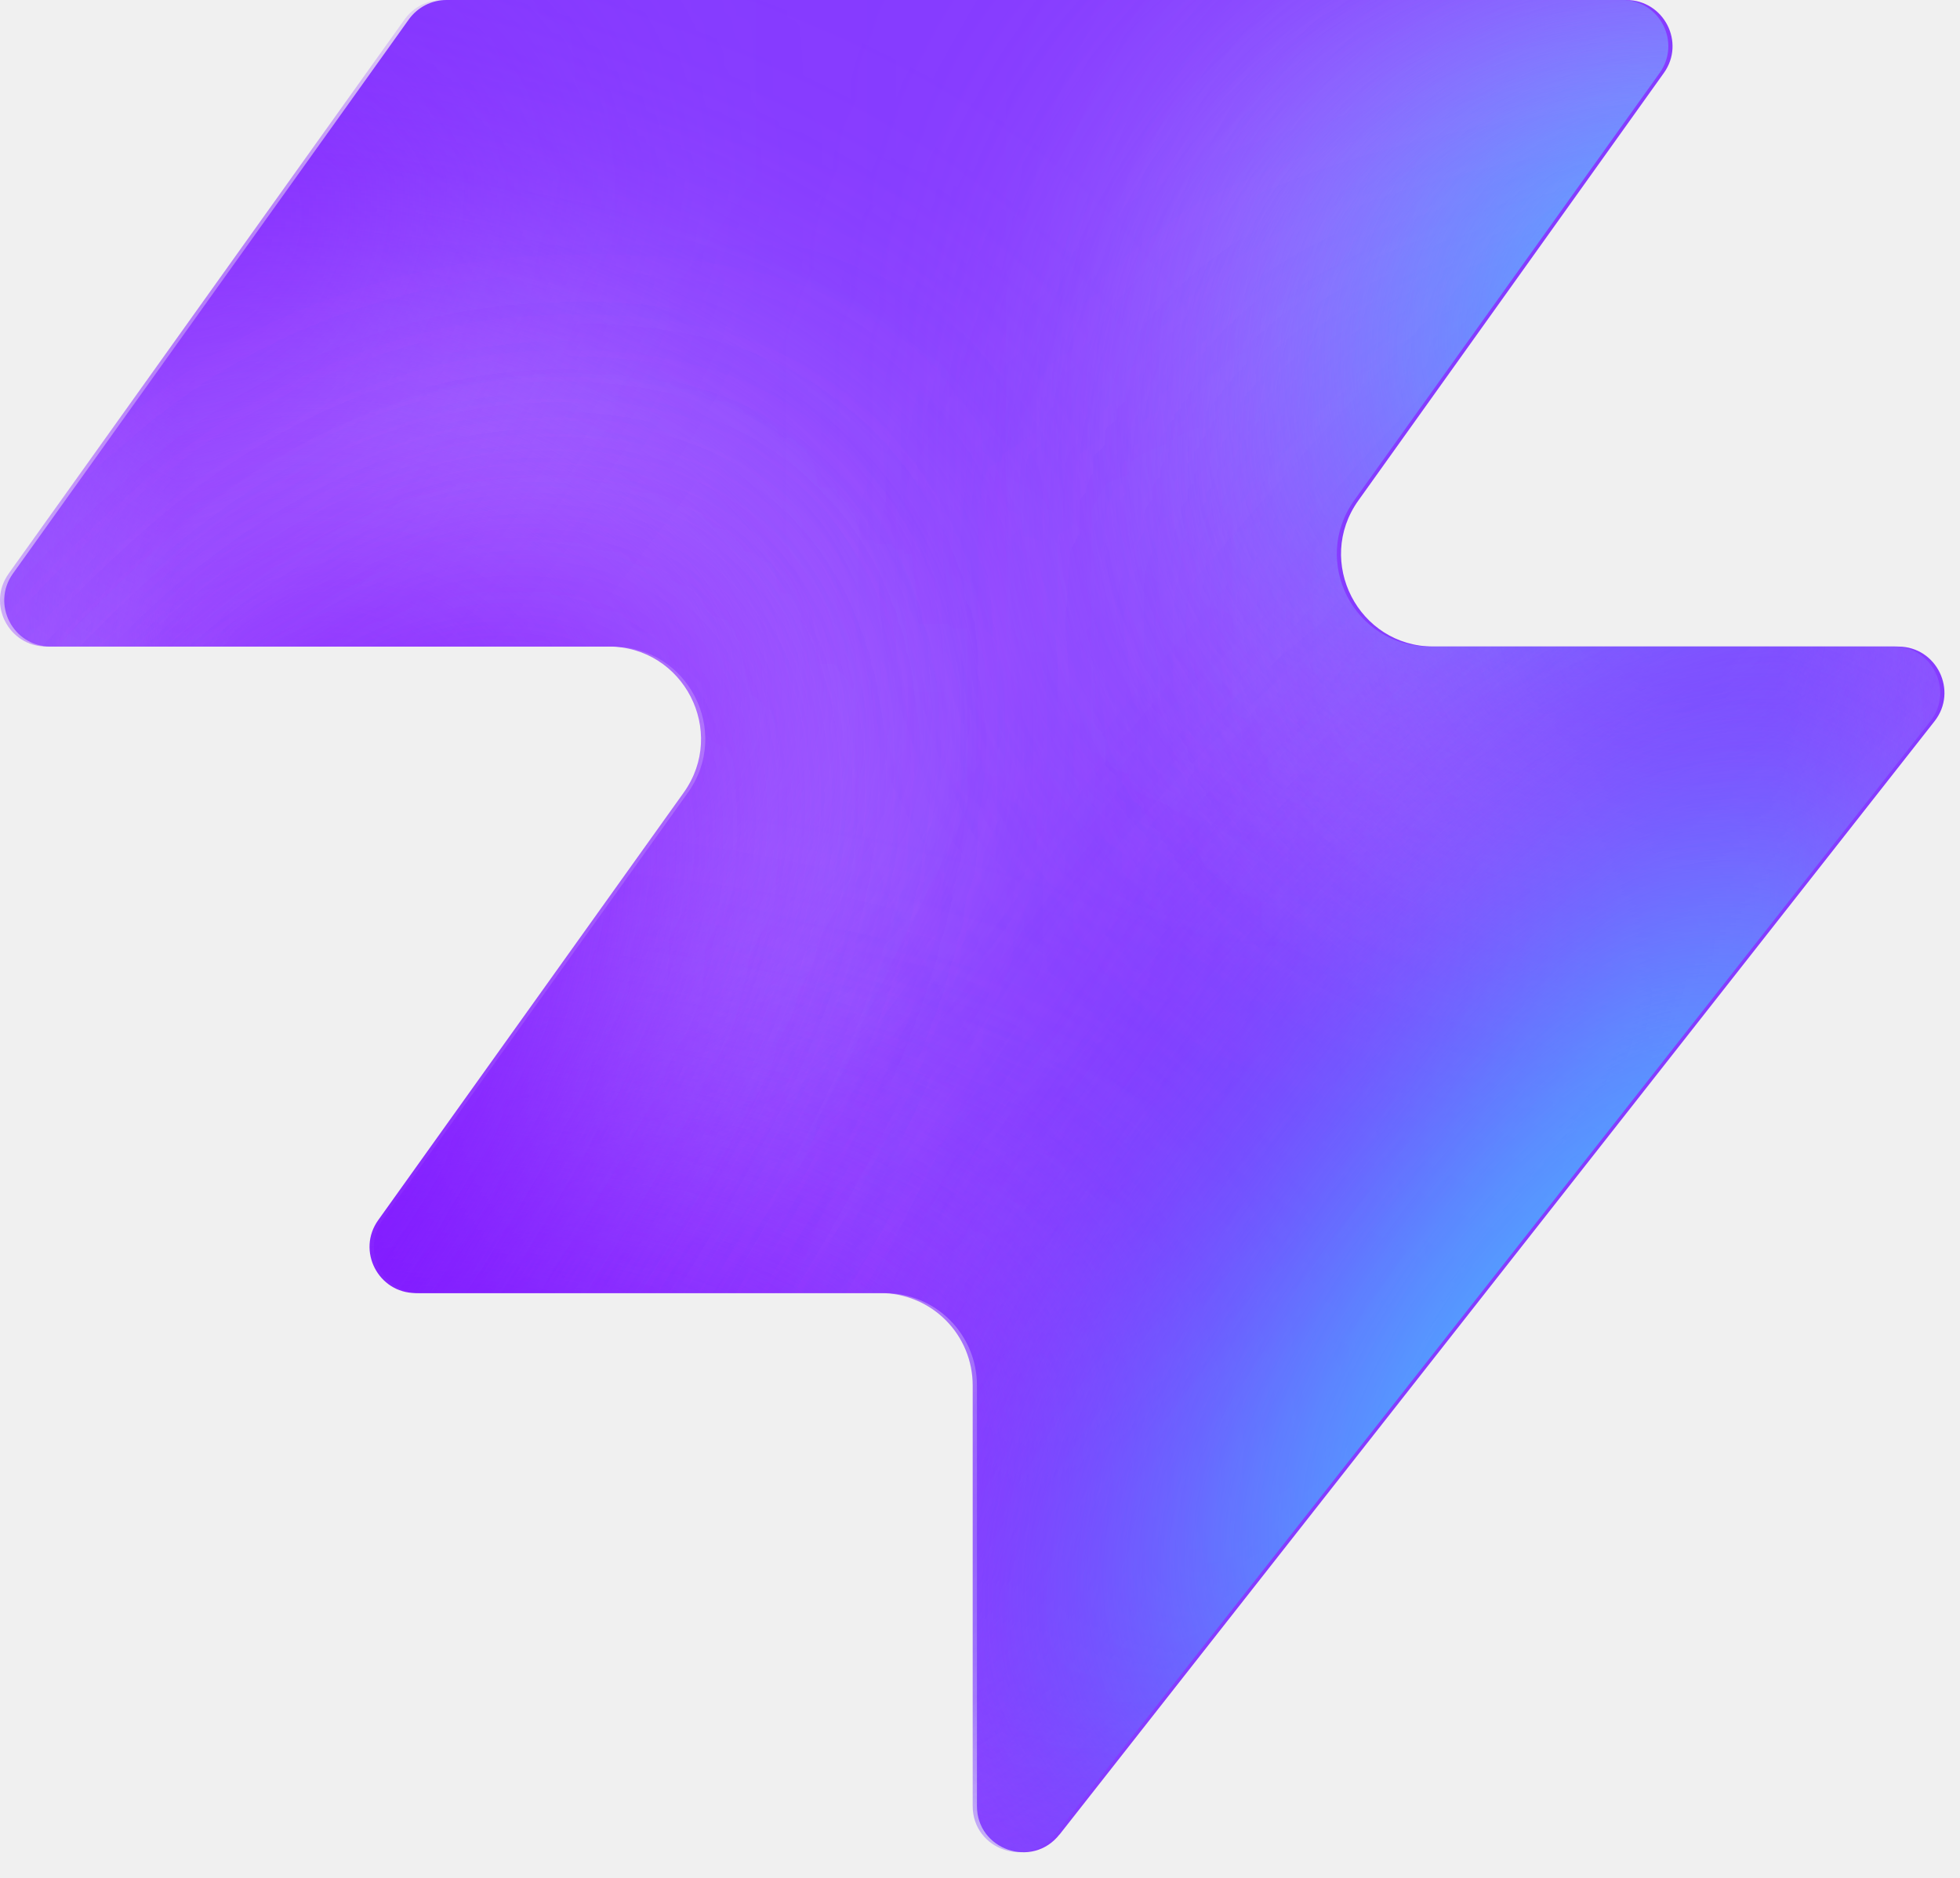
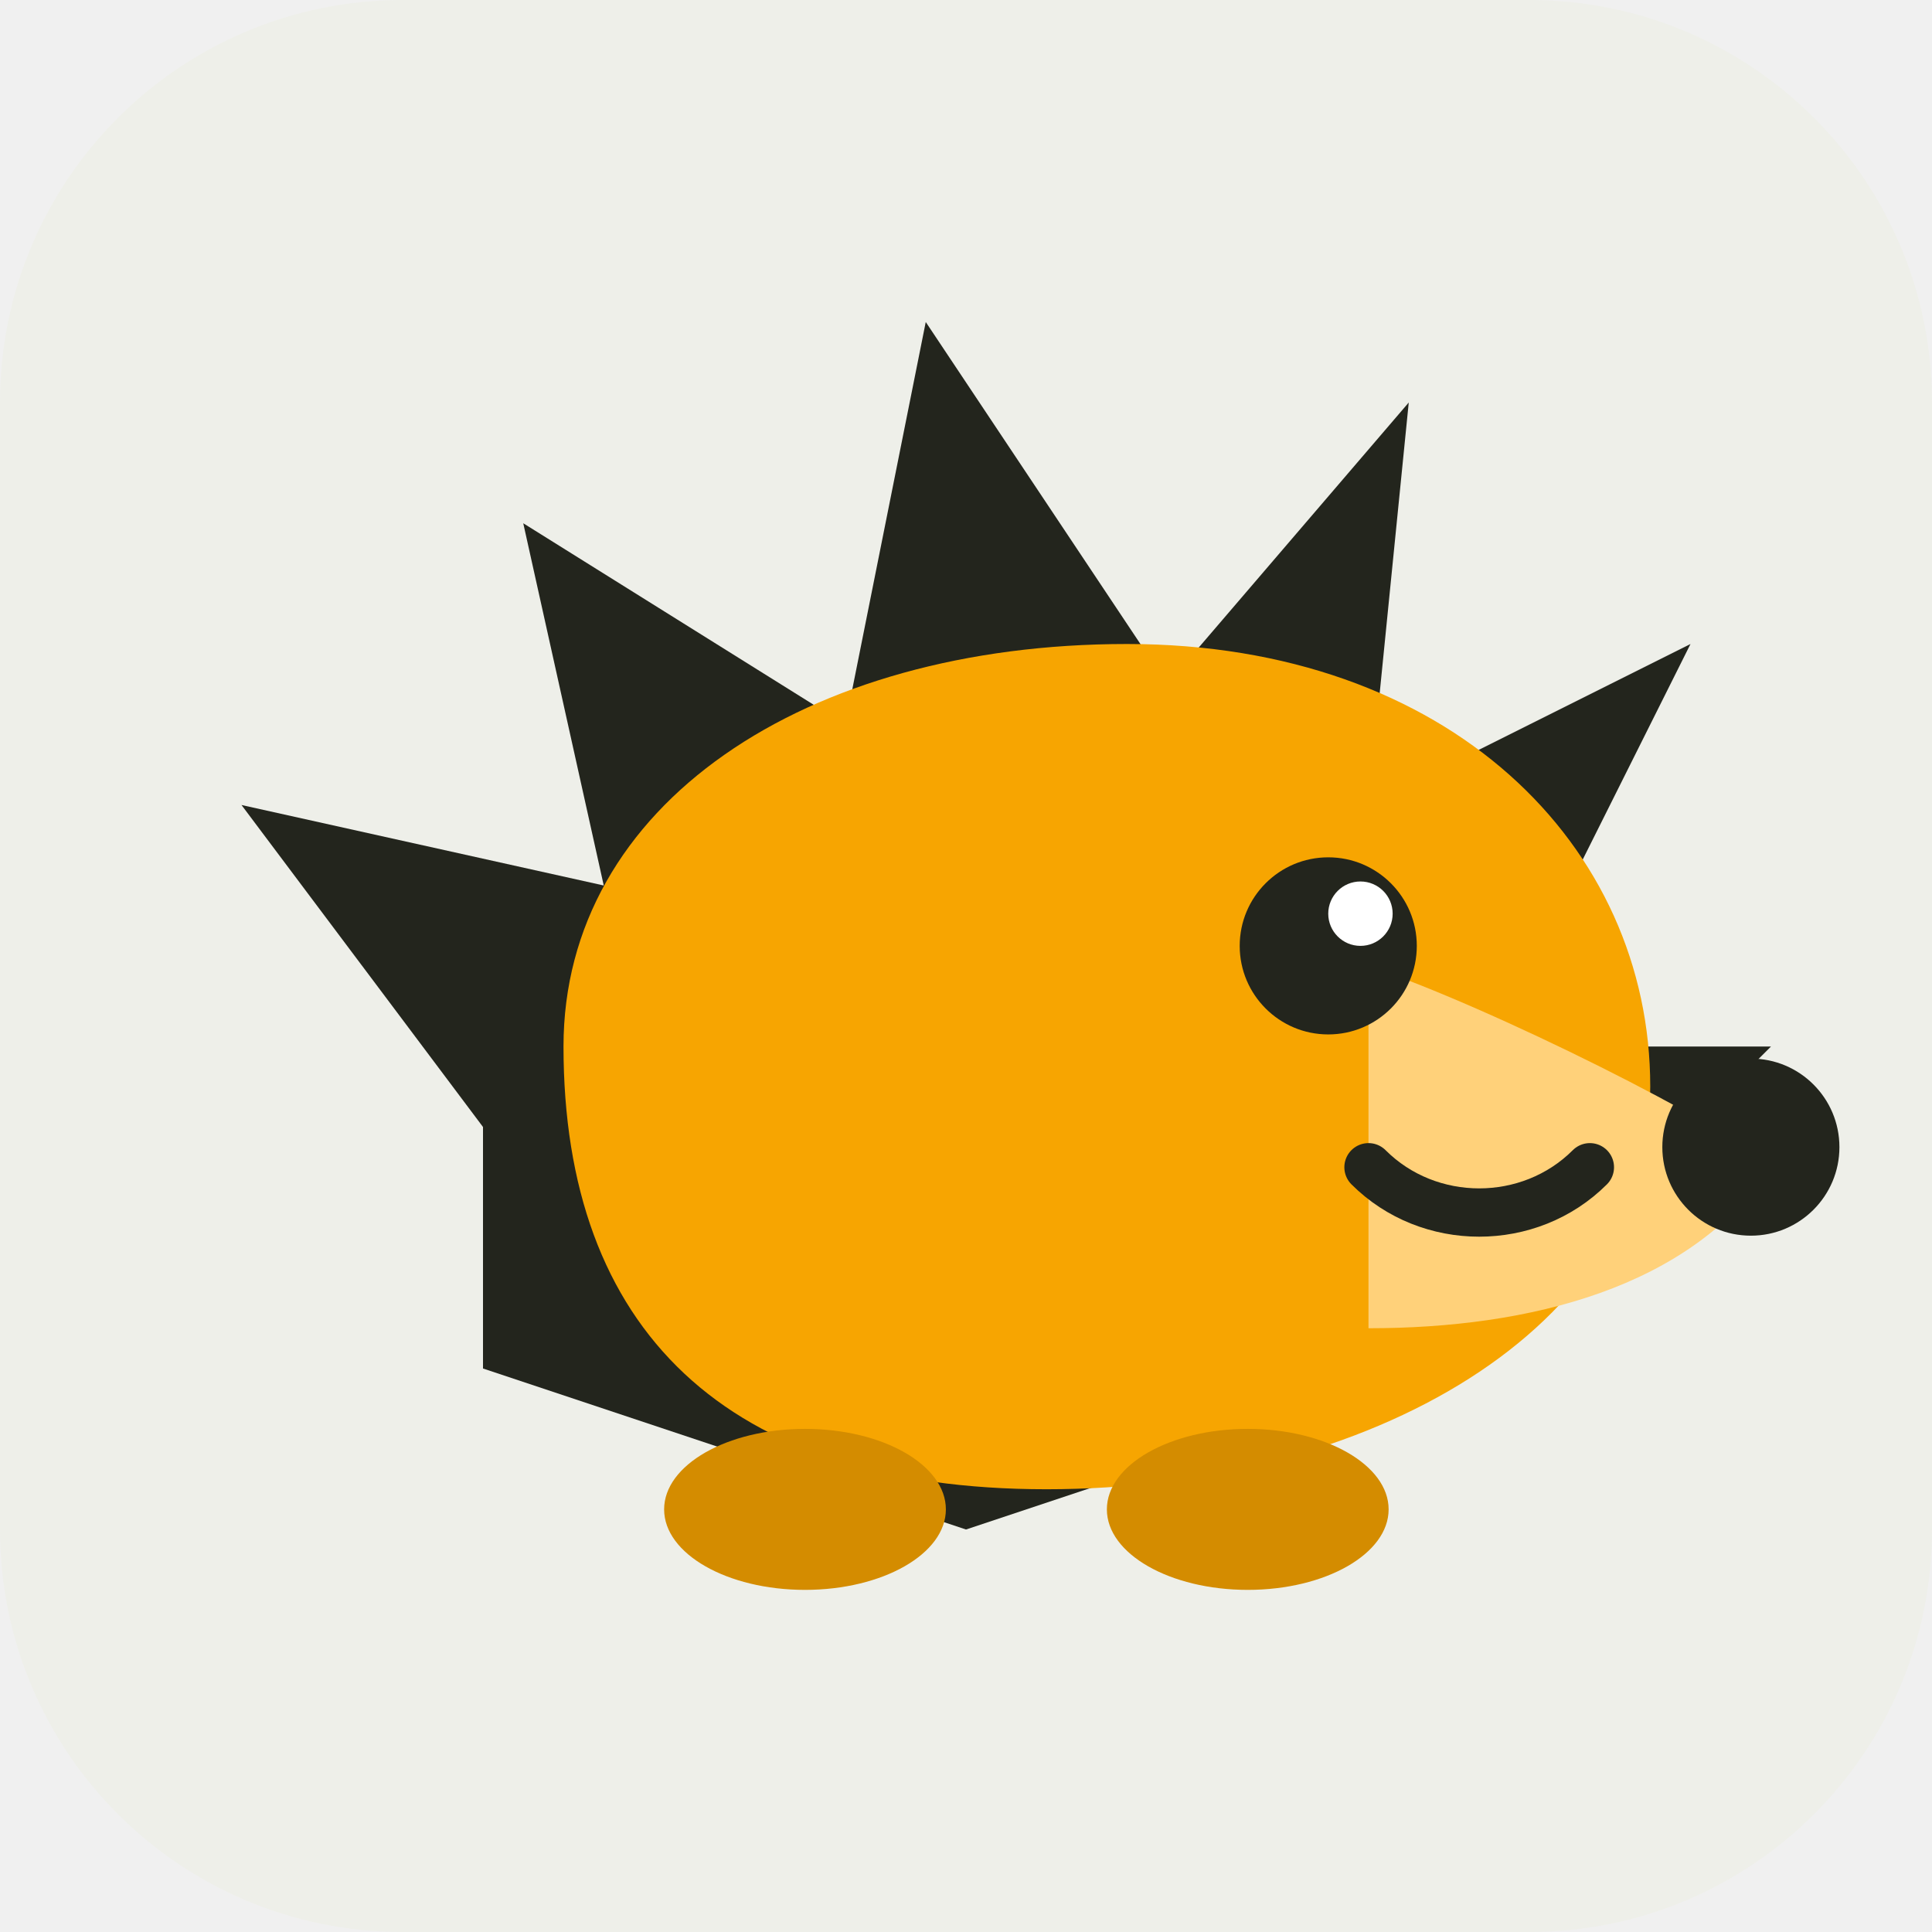
- <svg xmlns="http://www.w3.org/2000/svg" width="48" height="46" fill="none" viewBox="0 0 48 46">
-   <path fill="#863bff" d="M25.946 44.938c-.664.845-2.021.375-2.021-.698V33.937a2.26 2.26 0 0 0-2.262-2.262H10.287c-.92 0-1.456-1.04-.92-1.788l7.48-10.471c1.07-1.497 0-3.578-1.842-3.578H1.237c-.92 0-1.456-1.04-.92-1.788L10.013.474c.214-.297.556-.474.92-.474h28.894c.92 0 1.456 1.04.92 1.788l-7.48 10.471c-1.07 1.498 0 3.579 1.842 3.579h11.377c.943 0 1.473 1.088.89 1.83L25.947 44.94z" style="fill:#863bff;fill:color(display-p3 .525 .23 1);fill-opacity:1" />
-   <mask id="a" width="48" height="46" x="0" y="0" maskUnits="userSpaceOnUse" style="mask-type:alpha">
-     <path fill="#000" d="M25.842 44.938c-.664.844-2.021.375-2.021-.698V33.937a2.26 2.26 0 0 0-2.262-2.262H10.183c-.92 0-1.456-1.04-.92-1.788l7.48-10.471c1.07-1.498 0-3.579-1.842-3.579H1.133c-.92 0-1.456-1.04-.92-1.787L9.91.473c.214-.297.556-.474.92-.474h28.894c.92 0 1.456 1.04.92 1.788l-7.48 10.471c-1.07 1.498 0 3.578 1.842 3.578h11.377c.943 0 1.473 1.088.89 1.832L25.843 44.94z" style="fill:#000;fill-opacity:1" />
-   </mask>
-   <g mask="url(#a)">
-     <g filter="url(#b)">
-       <ellipse cx="5.508" cy="14.704" fill="#ede6ff" rx="5.508" ry="14.704" style="fill:#ede6ff;fill:color(display-p3 .927 .903 1);fill-opacity:1" transform="matrix(.00324 1 1 -.00324 -4.47 31.516)" />
-     </g>
-     <g filter="url(#c)">
-       <ellipse cx="10.399" cy="29.851" fill="#ede6ff" rx="10.399" ry="29.851" style="fill:#ede6ff;fill:color(display-p3 .927 .903 1);fill-opacity:1" transform="matrix(.00324 1 1 -.00324 -39.328 7.883)" />
-     </g>
-     <g filter="url(#d)">
-       <ellipse cx="5.508" cy="30.487" fill="#7e14ff" rx="5.508" ry="30.487" style="fill:#7e14ff;fill:color(display-p3 .492 .077 1);fill-opacity:1" transform="rotate(89.814 -25.913 -14.639)scale(1 -1)" />
-     </g>
-     <g filter="url(#e)">
-       <ellipse cx="5.508" cy="30.599" fill="#7e14ff" rx="5.508" ry="30.599" style="fill:#7e14ff;fill:color(display-p3 .492 .077 1);fill-opacity:1" transform="rotate(89.814 -32.644 -3.334)scale(1 -1)" />
-     </g>
-     <g filter="url(#f)">
-       <ellipse cx="5.508" cy="30.599" fill="#7e14ff" rx="5.508" ry="30.599" style="fill:#7e14ff;fill:color(display-p3 .492 .077 1);fill-opacity:1" transform="matrix(.00324 1 1 -.00324 -34.34 30.47)" />
-     </g>
-     <g filter="url(#g)">
-       <ellipse cx="14.072" cy="22.078" fill="#ede6ff" rx="14.072" ry="22.078" style="fill:#ede6ff;fill:color(display-p3 .927 .903 1);fill-opacity:1" transform="rotate(93.35 24.506 48.493)scale(-1 1)" />
-     </g>
-     <g filter="url(#h)">
-       <ellipse cx="3.47" cy="21.501" fill="#7e14ff" rx="3.47" ry="21.501" style="fill:#7e14ff;fill:color(display-p3 .492 .077 1);fill-opacity:1" transform="rotate(89.009 28.708 47.59)scale(-1 1)" />
-     </g>
-     <g filter="url(#i)">
-       <ellipse cx="3.47" cy="21.501" fill="#7e14ff" rx="3.47" ry="21.501" style="fill:#7e14ff;fill:color(display-p3 .492 .077 1);fill-opacity:1" transform="rotate(89.009 28.708 47.59)scale(-1 1)" />
-     </g>
-     <g filter="url(#j)">
-       <ellipse cx=".387" cy="8.972" fill="#7e14ff" rx="4.407" ry="29.108" style="fill:#7e14ff;fill:color(display-p3 .492 .077 1);fill-opacity:1" transform="rotate(39.51 .387 8.972)" />
-     </g>
-     <g filter="url(#k)">
-       <ellipse cx="47.523" cy="-6.092" fill="#7e14ff" rx="4.407" ry="29.108" style="fill:#7e14ff;fill:color(display-p3 .492 .077 1);fill-opacity:1" transform="rotate(37.892 47.523 -6.092)" />
-     </g>
-     <g filter="url(#l)">
-       <ellipse cx="41.412" cy="6.333" fill="#47bfff" rx="5.971" ry="9.665" style="fill:#47bfff;fill:color(display-p3 .28 .748 1);fill-opacity:1" transform="rotate(37.892 41.412 6.333)" />
-     </g>
-     <g filter="url(#m)">
-       <ellipse cx="-1.879" cy="38.332" fill="#7e14ff" rx="4.407" ry="29.108" style="fill:#7e14ff;fill:color(display-p3 .492 .077 1);fill-opacity:1" transform="rotate(37.892 -1.88 38.332)" />
-     </g>
-     <g filter="url(#n)">
-       <ellipse cx="-1.879" cy="38.332" fill="#7e14ff" rx="4.407" ry="29.108" style="fill:#7e14ff;fill:color(display-p3 .492 .077 1);fill-opacity:1" transform="rotate(37.892 -1.88 38.332)" />
-     </g>
-     <g filter="url(#o)">
-       <ellipse cx="35.651" cy="29.907" fill="#7e14ff" rx="4.407" ry="29.108" style="fill:#7e14ff;fill:color(display-p3 .492 .077 1);fill-opacity:1" transform="rotate(37.892 35.651 29.907)" />
-     </g>
-     <g filter="url(#p)">
-       <ellipse cx="38.418" cy="32.4" fill="#47bfff" rx="5.971" ry="15.297" style="fill:#47bfff;fill:color(display-p3 .28 .748 1);fill-opacity:1" transform="rotate(37.892 38.418 32.4)" />
-     </g>
-   </g>
-   <defs>
-     <filter id="b" width="60.045" height="41.654" x="-19.77" y="16.149" color-interpolation-filters="sRGB" filterUnits="userSpaceOnUse">
-       <feFlood flood-opacity="0" result="BackgroundImageFix" />
-       <feBlend in="SourceGraphic" in2="BackgroundImageFix" result="shape" />
-       <feGaussianBlur result="effect1_foregroundBlur_2002_17158" stdDeviation="7.659" />
-     </filter>
-     <filter id="c" width="90.34" height="51.437" x="-54.613" y="-7.533" color-interpolation-filters="sRGB" filterUnits="userSpaceOnUse">
-       <feFlood flood-opacity="0" result="BackgroundImageFix" />
-       <feBlend in="SourceGraphic" in2="BackgroundImageFix" result="shape" />
-       <feGaussianBlur result="effect1_foregroundBlur_2002_17158" stdDeviation="7.659" />
-     </filter>
-     <filter id="d" width="79.355" height="29.4" x="-49.64" y="2.03" color-interpolation-filters="sRGB" filterUnits="userSpaceOnUse">
-       <feFlood flood-opacity="0" result="BackgroundImageFix" />
-       <feBlend in="SourceGraphic" in2="BackgroundImageFix" result="shape" />
-       <feGaussianBlur result="effect1_foregroundBlur_2002_17158" stdDeviation="4.596" />
-     </filter>
-     <filter id="e" width="79.579" height="29.4" x="-45.045" y="20.029" color-interpolation-filters="sRGB" filterUnits="userSpaceOnUse">
-       <feFlood flood-opacity="0" result="BackgroundImageFix" />
-       <feBlend in="SourceGraphic" in2="BackgroundImageFix" result="shape" />
-       <feGaussianBlur result="effect1_foregroundBlur_2002_17158" stdDeviation="4.596" />
-     </filter>
-     <filter id="f" width="79.579" height="29.4" x="-43.513" y="21.178" color-interpolation-filters="sRGB" filterUnits="userSpaceOnUse">
-       <feFlood flood-opacity="0" result="BackgroundImageFix" />
-       <feBlend in="SourceGraphic" in2="BackgroundImageFix" result="shape" />
-       <feGaussianBlur result="effect1_foregroundBlur_2002_17158" stdDeviation="4.596" />
-     </filter>
-     <filter id="g" width="74.749" height="58.852" x="15.756" y="-17.901" color-interpolation-filters="sRGB" filterUnits="userSpaceOnUse">
-       <feFlood flood-opacity="0" result="BackgroundImageFix" />
-       <feBlend in="SourceGraphic" in2="BackgroundImageFix" result="shape" />
-       <feGaussianBlur result="effect1_foregroundBlur_2002_17158" stdDeviation="7.659" />
-     </filter>
-     <filter id="h" width="61.377" height="25.362" x="23.548" y="2.284" color-interpolation-filters="sRGB" filterUnits="userSpaceOnUse">
-       <feFlood flood-opacity="0" result="BackgroundImageFix" />
-       <feBlend in="SourceGraphic" in2="BackgroundImageFix" result="shape" />
-       <feGaussianBlur result="effect1_foregroundBlur_2002_17158" stdDeviation="4.596" />
-     </filter>
-     <filter id="i" width="61.377" height="25.362" x="23.548" y="2.284" color-interpolation-filters="sRGB" filterUnits="userSpaceOnUse">
-       <feFlood flood-opacity="0" result="BackgroundImageFix" />
-       <feBlend in="SourceGraphic" in2="BackgroundImageFix" result="shape" />
-       <feGaussianBlur result="effect1_foregroundBlur_2002_17158" stdDeviation="4.596" />
-     </filter>
-     <filter id="j" width="56.045" height="63.649" x="-27.636" y="-22.853" color-interpolation-filters="sRGB" filterUnits="userSpaceOnUse">
-       <feFlood flood-opacity="0" result="BackgroundImageFix" />
-       <feBlend in="SourceGraphic" in2="BackgroundImageFix" result="shape" />
-       <feGaussianBlur result="effect1_foregroundBlur_2002_17158" stdDeviation="4.596" />
-     </filter>
-     <filter id="k" width="54.814" height="64.646" x="20.116" y="-38.415" color-interpolation-filters="sRGB" filterUnits="userSpaceOnUse">
-       <feFlood flood-opacity="0" result="BackgroundImageFix" />
-       <feBlend in="SourceGraphic" in2="BackgroundImageFix" result="shape" />
-       <feGaussianBlur result="effect1_foregroundBlur_2002_17158" stdDeviation="4.596" />
-     </filter>
-     <filter id="l" width="33.541" height="35.313" x="24.641" y="-11.323" color-interpolation-filters="sRGB" filterUnits="userSpaceOnUse">
-       <feFlood flood-opacity="0" result="BackgroundImageFix" />
-       <feBlend in="SourceGraphic" in2="BackgroundImageFix" result="shape" />
-       <feGaussianBlur result="effect1_foregroundBlur_2002_17158" stdDeviation="4.596" />
-     </filter>
-     <filter id="m" width="54.814" height="64.646" x="-29.286" y="6.009" color-interpolation-filters="sRGB" filterUnits="userSpaceOnUse">
-       <feFlood flood-opacity="0" result="BackgroundImageFix" />
-       <feBlend in="SourceGraphic" in2="BackgroundImageFix" result="shape" />
-       <feGaussianBlur result="effect1_foregroundBlur_2002_17158" stdDeviation="4.596" />
-     </filter>
-     <filter id="n" width="54.814" height="64.646" x="-29.286" y="6.009" color-interpolation-filters="sRGB" filterUnits="userSpaceOnUse">
-       <feFlood flood-opacity="0" result="BackgroundImageFix" />
-       <feBlend in="SourceGraphic" in2="BackgroundImageFix" result="shape" />
-       <feGaussianBlur result="effect1_foregroundBlur_2002_17158" stdDeviation="4.596" />
-     </filter>
-     <filter id="o" width="54.814" height="64.646" x="8.244" y="-2.416" color-interpolation-filters="sRGB" filterUnits="userSpaceOnUse">
-       <feFlood flood-opacity="0" result="BackgroundImageFix" />
-       <feBlend in="SourceGraphic" in2="BackgroundImageFix" result="shape" />
-       <feGaussianBlur result="effect1_foregroundBlur_2002_17158" stdDeviation="4.596" />
-     </filter>
-     <filter id="p" width="39.409" height="43.623" x="18.713" y="10.588" color-interpolation-filters="sRGB" filterUnits="userSpaceOnUse">
-       <feFlood flood-opacity="0" result="BackgroundImageFix" />
-       <feBlend in="SourceGraphic" in2="BackgroundImageFix" result="shape" />
-       <feGaussianBlur result="effect1_foregroundBlur_2002_17158" stdDeviation="4.596" />
-     </filter>
-   </defs>
+ <svg xmlns="http://www.w3.org/2000/svg" viewBox="0 0 48 48" fill="none">
+   <rect width="48" height="48" rx="10" fill="#eeefe9" />
+   <path d="M12 28L6 20L15 22L13 13L21 18L23 8L29 17L35 10L34 20L42 16L37 26L44 26L36 34L24 38L12 34Z" fill="#23251d" />
+   <path d="M14 26C14 20 20 16 28 16C36 16 41 21 41 27C41 33 34 37 26 37C18 37 14 33 14 26Z" fill="#f7a501" />
+   <path d="M34 24C37 25 43 28 44 29C42 32 38 33 34 33Z" fill="#ffd17a" />
+   <circle cx="43.5" cy="28.5" r="2.2" fill="#23251d" />
+   <circle cx="33" cy="23.5" r="2.2" fill="#23251d" />
+   <circle cx="33.8" cy="22.7" r="0.8" fill="#ffffff" />
+   <path d="M34 29C35.5 30.5 38 30.5 39.5 29" stroke="#23251d" stroke-width="1.2" stroke-linecap="round" />
+   <ellipse cx="20" cy="37.5" rx="3.5" ry="2" fill="#d48c00" />
+   <ellipse cx="31" cy="37.5" rx="3.5" ry="2" fill="#d48c00" />
</svg>
